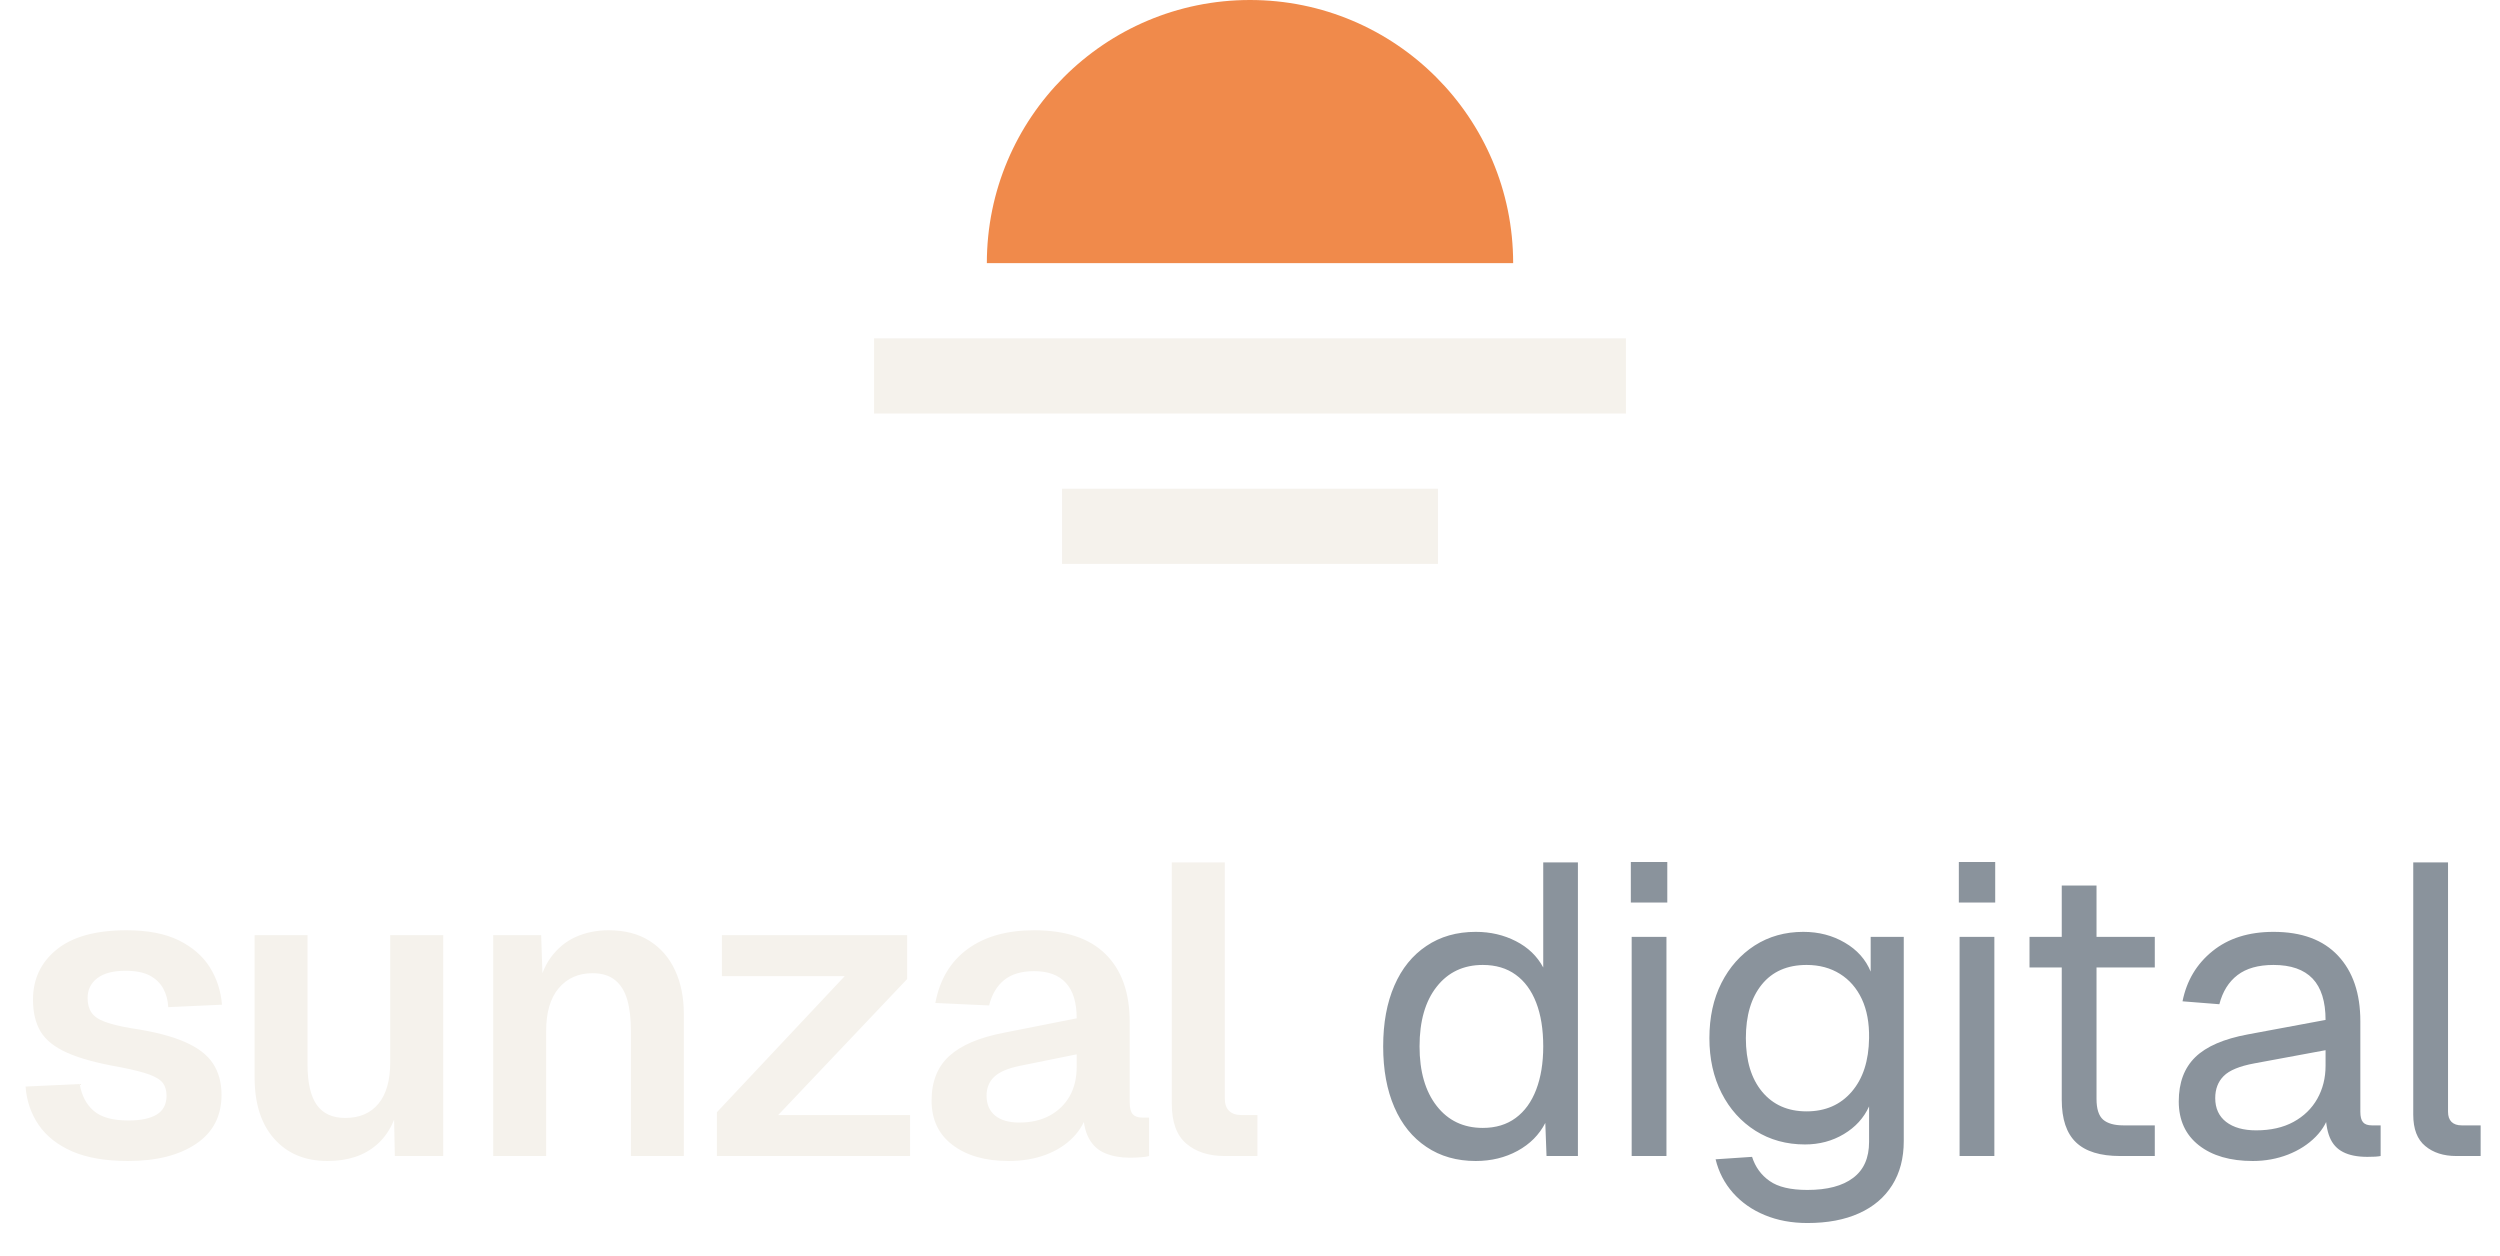
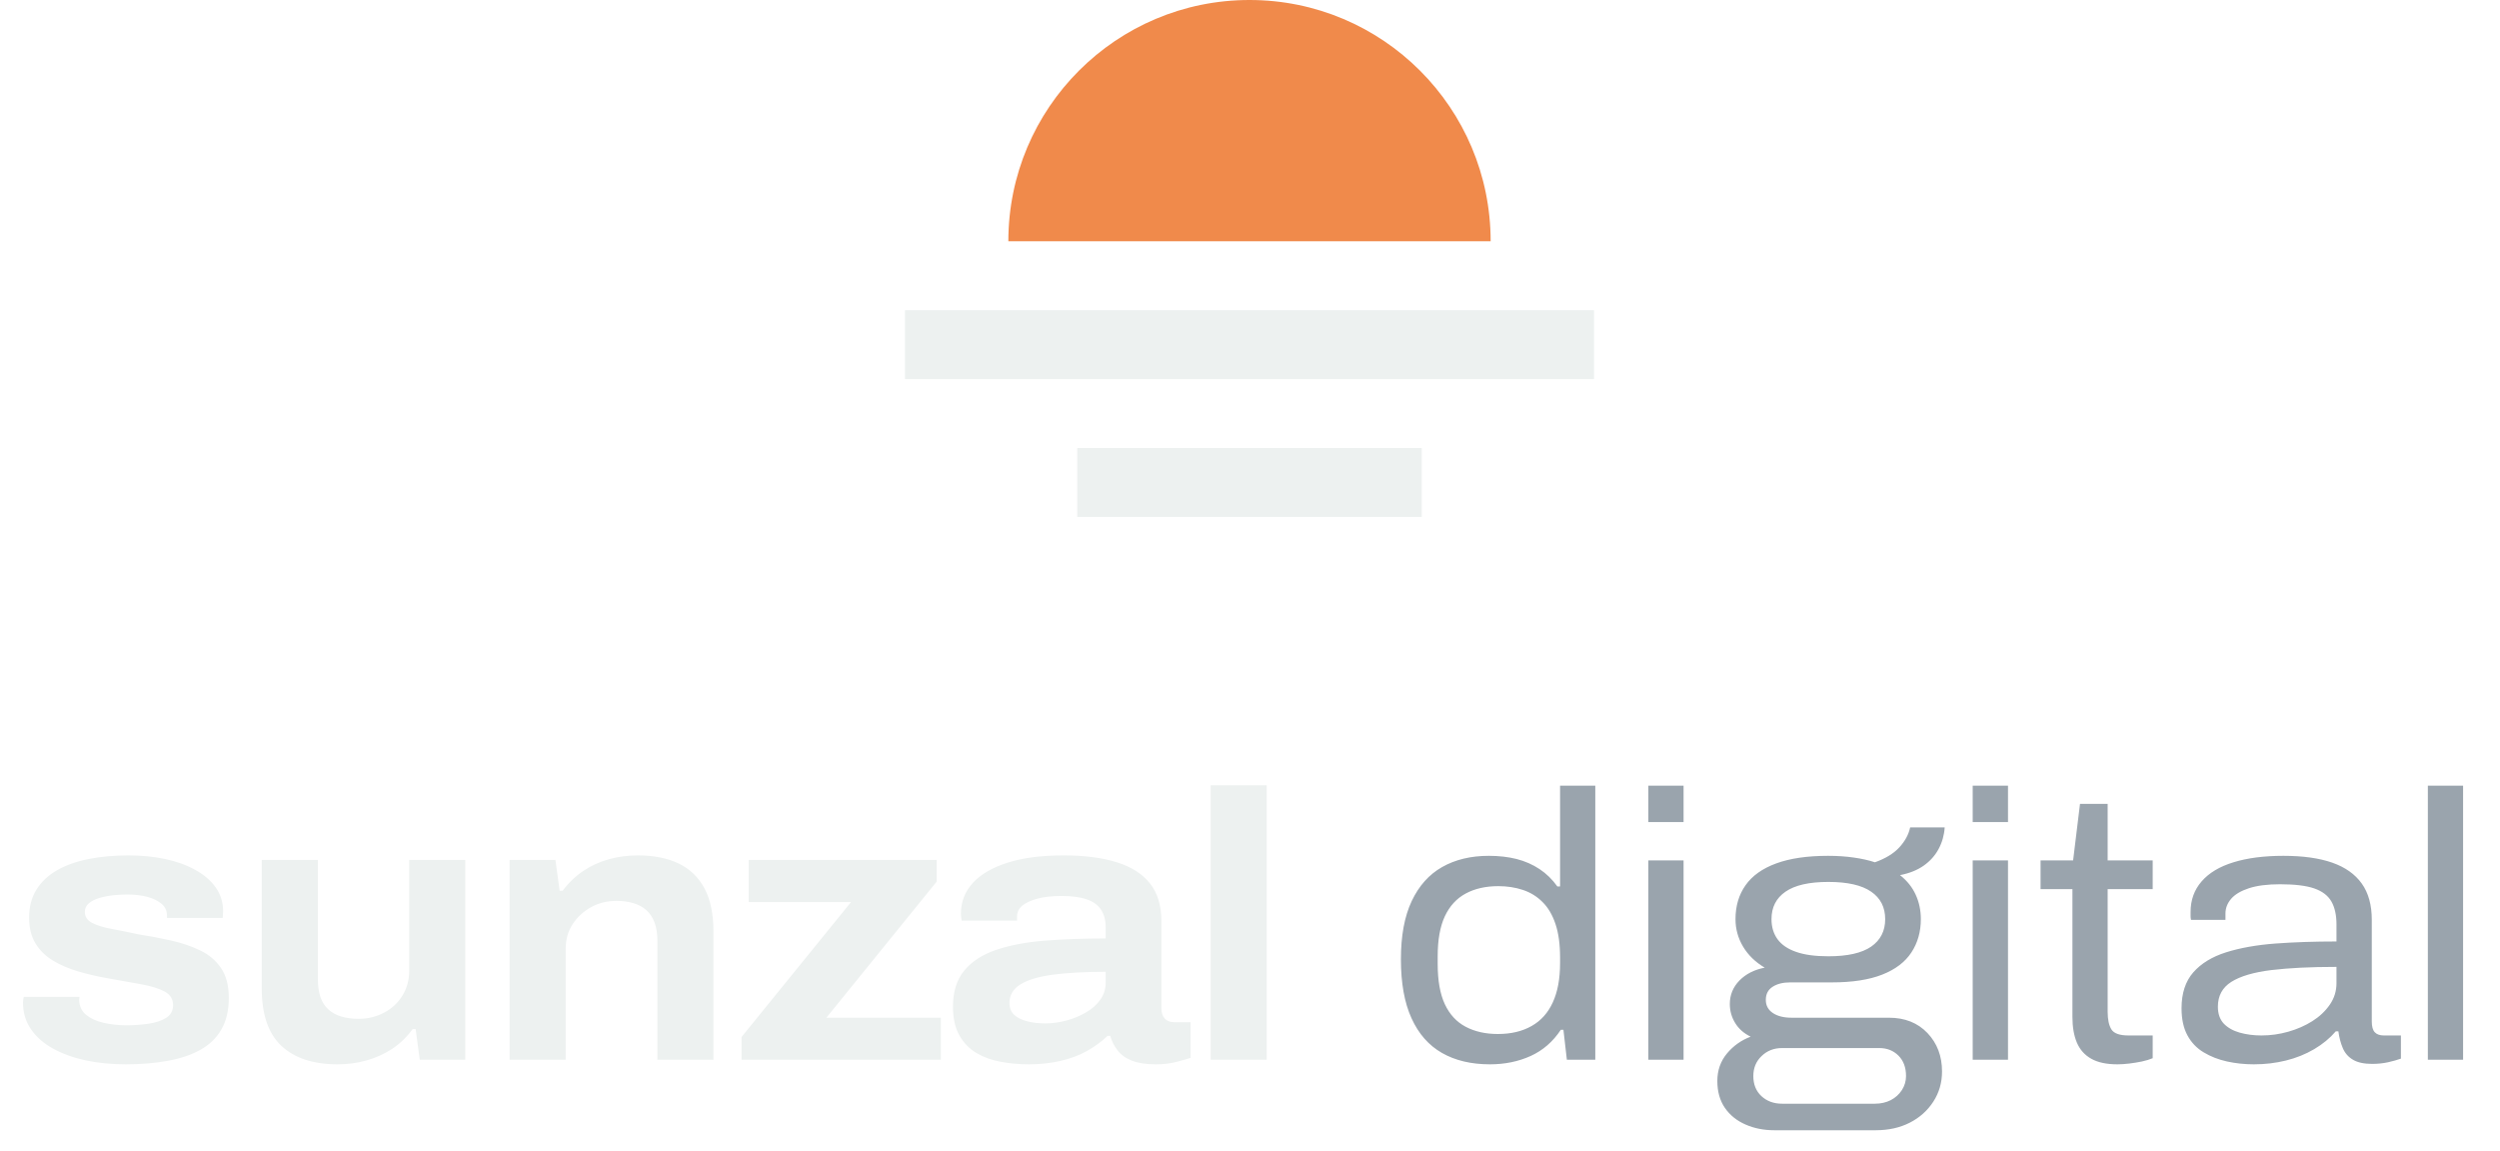
- <svg xmlns="http://www.w3.org/2000/svg" viewBox="0 0 266.0 133.56" role="img" aria-label="Sunzal Digital">
-   <path fill="#F08A4B" d="M105.0 28.0A28.0 28.0 0 0 1 161.0 28.0Z" />
-   <rect fill="#F5F2EC" x="93.0" y="36.0" width="80.0" height="8.0" />
-   <rect fill="#F5F2EC" x="113.0" y="52.0" width="40.0" height="8.0" />
-   <path fill="#F5F2EC" d="M13.63 123.53Q10.06 123.53 7.71 122.52Q5.36 121.5 4.12 119.7Q2.89 117.9 2.72 115.61L8.48 115.34Q8.79 117.19 9.98 118.2Q11.16 119.22 13.67 119.22Q15.65 119.22 16.69 118.58Q17.72 117.94 17.72 116.58Q17.72 115.78 17.35 115.26Q16.97 114.73 15.89 114.33Q14.82 113.94 12.75 113.54Q9.18 112.92 7.16 112.02Q5.14 111.12 4.32 109.76Q3.51 108.39 3.51 106.37Q3.51 103.07 6.04 101.02Q8.57 98.98 13.45 98.98Q16.84 98.98 19.02 100.05Q21.2 101.13 22.32 102.91Q23.44 104.7 23.62 106.9L17.9 107.16Q17.85 106.06 17.37 105.18Q16.88 104.3 15.92 103.79Q14.95 103.29 13.36 103.29Q11.38 103.29 10.35 104.08Q9.32 104.87 9.32 106.19Q9.32 107.12 9.73 107.73Q10.15 108.35 11.16 108.72Q12.18 109.1 13.94 109.4Q17.54 109.93 19.66 110.86Q21.77 111.78 22.67 113.17Q23.57 114.55 23.57 116.49Q23.57 119.88 20.87 121.7Q18.16 123.53 13.63 123.53ZM34.84 123.53Q31.27 123.53 29.18 121.17Q27.09 118.82 27.09 114.64V99.5H32.72V113.23Q32.72 116.18 33.71 117.57Q34.7 118.95 36.73 118.95Q39.02 118.95 40.27 117.43Q41.52 115.92 41.52 113.01V99.5H47.16V123H42.01L41.88 116.53L42.58 116.75Q42.05 120.1 40.07 121.81Q38.09 123.53 34.84 123.53ZM52.48 123V99.5H57.58L57.8 106.1L57.14 105.84Q57.5 103.38 58.6 101.88Q59.7 100.38 61.28 99.68Q62.86 98.98 64.76 98.98Q67.35 98.98 69.13 100.12Q70.92 101.26 71.84 103.27Q72.76 105.27 72.76 107.91V123H67.13V109.71Q67.13 107.73 66.74 106.37Q66.34 105 65.44 104.28Q64.54 103.55 63.04 103.55Q60.8 103.55 59.45 105.14Q58.11 106.72 58.11 109.71V123ZM76.28 123V118.34L89.88 103.86H76.81V99.5H96.52V104.17L82.8 118.64H96.83V123ZM107.3 123.53Q103.61 123.53 101.36 121.83Q99.12 120.14 99.12 117.1Q99.12 114.07 101.01 112.35Q102.9 110.64 106.78 109.89L114.56 108.35Q114.56 105.84 113.42 104.59Q112.28 103.33 110.03 103.33Q108.01 103.33 106.84 104.28Q105.68 105.22 105.24 106.98L99.52 106.72Q100.22 102.98 102.95 100.98Q105.68 98.98 110.03 98.98Q115.05 98.98 117.62 101.51Q120.2 104.04 120.2 108.74V117.28Q120.2 118.2 120.53 118.56Q120.86 118.91 121.52 118.91H122.26V123Q122 123.09 121.41 123.13Q120.81 123.18 120.2 123.18Q118.74 123.18 117.6 122.71Q116.46 122.25 115.84 121.09Q115.22 119.92 115.22 117.9L115.71 118.25Q115.36 119.79 114.19 121Q113.02 122.21 111.26 122.87Q109.5 123.53 107.3 123.53ZM108.45 119.44Q110.34 119.44 111.7 118.69Q113.07 117.94 113.82 116.62Q114.56 115.3 114.56 113.5V112.18L108.49 113.41Q106.6 113.8 105.79 114.57Q104.97 115.34 104.97 116.58Q104.97 117.94 105.87 118.69Q106.78 119.44 108.45 119.44ZM130.32 123Q127.76 123 126.22 121.68Q124.68 120.36 124.68 117.46V91.76H130.32V116.88Q130.32 117.76 130.78 118.2Q131.24 118.64 132.08 118.64H133.79V123Z" />
-   <path fill="#8A939C" d="M157.02 123.53Q153.99 123.53 151.77 122.03Q149.54 120.54 148.36 117.81Q147.17 115.08 147.17 111.34Q147.17 107.6 148.36 104.87Q149.54 102.14 151.77 100.65Q153.99 99.15 157.02 99.15Q159.36 99.15 161.29 100.14Q163.23 101.13 164.2 102.94V91.76H167.89V123H164.55L164.42 119.48Q163.45 121.37 161.47 122.45Q159.49 123.53 157.02 123.53ZM157.77 120.01Q159.84 120.01 161.27 118.95Q162.7 117.9 163.45 115.94Q164.2 113.98 164.2 111.34Q164.2 108.61 163.45 106.68Q162.7 104.74 161.27 103.71Q159.84 102.67 157.77 102.67Q154.69 102.67 152.87 104.98Q151.04 107.29 151.04 111.34Q151.04 115.34 152.87 117.68Q154.69 120.01 157.77 120.01ZM173.61 123V99.68H177.31V123ZM173.52 96.03V91.72H177.4V96.03ZM192.31 130.13Q189.8 130.13 187.78 129.29Q185.76 128.46 184.39 126.92Q183.03 125.38 182.54 123.35L186.42 123.09Q186.94 124.72 188.29 125.66Q189.63 126.61 192.31 126.61Q195.48 126.61 197.17 125.33Q198.87 124.06 198.87 121.5V117.72Q198.03 119.57 196.18 120.67Q194.34 121.77 192.05 121.77Q189.1 121.77 186.79 120.32Q184.48 118.86 183.18 116.31Q181.88 113.76 181.88 110.46Q181.88 107.12 183.16 104.59Q184.44 102.06 186.7 100.6Q188.97 99.15 191.87 99.15Q194.34 99.15 196.29 100.3Q198.25 101.44 199.04 103.38V99.68H202.56V121.42Q202.56 124.14 201.33 126.1Q200.1 128.06 197.81 129.09Q195.52 130.13 192.31 130.13ZM192.22 118.25Q195.22 118.25 197.02 116.16Q198.82 114.07 198.87 110.46Q198.91 108.04 198.1 106.3Q197.28 104.56 195.77 103.62Q194.25 102.67 192.22 102.67Q189.14 102.67 187.45 104.76Q185.76 106.85 185.76 110.46Q185.76 114.07 187.49 116.16Q189.23 118.25 192.22 118.25ZM208.5 123V99.68H212.2V123ZM208.42 96.03V91.72H212.29V96.03ZM225.58 123Q222.41 123 220.89 121.55Q219.37 120.1 219.37 117.02V94.22H223.07V116.93Q223.07 118.51 223.77 119.13Q224.48 119.74 225.93 119.74H229.27V123ZM215.94 102.94V99.68H229.27V102.94ZM239.7 123.53Q236.09 123.53 233.96 121.86Q231.82 120.18 231.82 117.19Q231.82 114.2 233.58 112.48Q235.34 110.77 239.17 110.06L247.44 108.52Q247.44 105.58 246.06 104.12Q244.67 102.67 241.9 102.67Q239.48 102.67 238.07 103.75Q236.66 104.83 236.14 106.85L232.22 106.54Q232.88 103.24 235.41 101.2Q237.94 99.15 241.9 99.15Q246.39 99.15 248.76 101.68Q251.14 104.21 251.14 108.66V118.29Q251.14 119.08 251.43 119.41Q251.71 119.74 252.37 119.74H253.3V123Q253.12 123.04 252.72 123.07Q252.33 123.09 251.89 123.09Q250.3 123.09 249.31 122.58Q248.32 122.08 247.88 121Q247.44 119.92 247.44 118.16L247.88 118.25Q247.58 119.74 246.39 120.95Q245.2 122.16 243.44 122.85Q241.68 123.53 239.7 123.53ZM240.05 120.27Q242.38 120.27 244.03 119.37Q245.68 118.47 246.56 116.91Q247.44 115.34 247.44 113.41V111.74L239.88 113.14Q237.5 113.58 236.6 114.49Q235.7 115.39 235.7 116.84Q235.7 118.47 236.86 119.37Q238.03 120.27 240.05 120.27ZM261.35 123Q259.32 123 258.05 121.94Q256.77 120.89 256.77 118.6V91.76H260.47V118.29Q260.47 119 260.84 119.37Q261.22 119.74 261.92 119.74H263.94V123Z" />
+ <svg xmlns="http://www.w3.org/2000/svg" viewBox="0 0 290.16 133.56" role="img" aria-label="Sunzal Digital">
+   <path fill="#F08A4B" d="M117.08 28.0A28.0 28.0 0 0 1 173.08 28.0Z" />
+   <rect fill="#EDF1F0" x="105.08" y="36.0" width="80.0" height="8.0" />
+   <rect fill="#EDF1F0" x="125.08" y="52.0" width="40.0" height="8.0" />
+   <path fill="#EDF1F0" d="M14.6 123.53Q12.09 123.53 9.93 123.07Q7.78 122.6 6.15 121.7Q4.52 120.8 3.6 119.46Q2.67 118.12 2.67 116.36Q2.67 116.18 2.7 116Q2.72 115.83 2.76 115.7H9.23Q9.23 115.74 9.21 115.87Q9.19 116 9.19 116.09Q9.23 117.15 10 117.79Q10.77 118.42 12.02 118.71Q13.28 119 14.69 119Q15.96 119 17.22 118.82Q18.47 118.64 19.28 118.14Q20.1 117.63 20.1 116.66Q20.1 115.61 19.11 115.08Q18.12 114.55 16.4 114.24Q14.69 113.94 12.49 113.54Q10.73 113.23 9.08 112.75Q7.43 112.26 6.15 111.49Q4.87 110.72 4.13 109.51Q3.38 108.3 3.38 106.5Q3.38 104.61 4.24 103.24Q5.09 101.88 6.63 101Q8.17 100.12 10.29 99.7Q12.4 99.28 14.91 99.28Q17.19 99.28 19.17 99.7Q21.15 100.12 22.67 100.96Q24.19 101.79 25.05 103Q25.91 104.21 25.91 105.8Q25.91 106.02 25.88 106.24Q25.86 106.46 25.86 106.54H19.39V106.28Q19.39 105.44 18.78 104.92Q18.16 104.39 17.13 104.1Q16.09 103.82 14.77 103.82Q14.07 103.82 13.21 103.9Q12.35 103.99 11.58 104.21Q10.81 104.43 10.33 104.83Q9.85 105.22 9.85 105.84Q9.85 106.68 10.7 107.12Q11.56 107.56 12.99 107.82Q14.42 108.08 16.05 108.44Q17.99 108.74 19.86 109.16Q21.73 109.58 23.24 110.31Q24.76 111.03 25.66 112.35Q26.57 113.67 26.57 115.83Q26.57 117.98 25.71 119.48Q24.85 120.98 23.24 121.86Q21.64 122.74 19.44 123.13Q17.24 123.53 14.6 123.53ZM39.19 123.53Q34.97 123.53 32.68 121.39Q30.39 119.26 30.39 114.68V99.81H36.91V113.63Q36.91 114.86 37.21 115.74Q37.52 116.62 38.14 117.17Q38.75 117.72 39.63 117.98Q40.51 118.25 41.61 118.25Q43.24 118.25 44.58 117.54Q45.93 116.84 46.72 115.56Q47.51 114.29 47.51 112.7V99.81H54.02V123H48.74L48.26 119.44H47.91Q46.89 120.84 45.51 121.75Q44.12 122.65 42.52 123.09Q40.91 123.53 39.19 123.53ZM59.17 123V99.81H64.49L64.98 103.38H65.33Q66.39 101.97 67.75 101.07Q69.11 100.16 70.72 99.72Q72.33 99.28 74.04 99.28Q76.86 99.28 78.82 100.23Q80.77 101.18 81.81 103.13Q82.84 105.09 82.84 108.13V123H76.33V109.18Q76.33 107.95 76 107.07Q75.67 106.19 75.05 105.64Q74.44 105.09 73.56 104.83Q72.68 104.56 71.58 104.56Q69.95 104.56 68.63 105.29Q67.31 106.02 66.5 107.25Q65.68 108.48 65.68 110.15V123ZM86.1 123V120.36L98.81 104.7H86.93V99.81H108.76V102.32L95.95 118.12H109.24V123ZM119.41 123.53Q117.78 123.53 116.22 123.24Q114.65 122.96 113.4 122.23Q112.15 121.5 111.4 120.18Q110.65 118.86 110.65 116.84Q110.65 114.24 111.95 112.66Q113.25 111.08 115.62 110.26Q118 109.45 121.23 109.18Q124.47 108.92 128.38 108.92V107.6Q128.38 106.41 127.85 105.6Q127.33 104.78 126.2 104.39Q125.08 103.99 123.23 103.99Q121.61 103.99 120.46 104.3Q119.32 104.61 118.7 105.11Q118.09 105.62 118.09 106.37V106.85H111.66Q111.62 106.68 111.6 106.48Q111.57 106.28 111.57 106.06Q111.57 103.99 112.96 102.47Q114.35 100.96 117.01 100.12Q119.67 99.28 123.45 99.28Q127.15 99.28 129.68 100.08Q132.21 100.87 133.53 102.54Q134.85 104.21 134.85 106.9V117.02Q134.85 117.81 135.25 118.23Q135.64 118.64 136.35 118.64H138.24V122.78Q137.71 122.96 136.63 123.24Q135.55 123.53 134.19 123.53Q132.52 123.53 131.44 123.11Q130.36 122.69 129.77 121.92Q129.17 121.15 128.91 120.23H128.6Q127.59 121.2 126.23 121.97Q124.86 122.74 123.15 123.13Q121.43 123.53 119.41 123.53ZM121.34 118.78Q122.57 118.78 123.81 118.45Q125.04 118.12 126.07 117.52Q127.11 116.93 127.74 116.05Q128.38 115.17 128.38 114.07V112.79Q124.77 112.79 122.29 113.12Q119.8 113.45 118.5 114.24Q117.21 115.04 117.21 116.4Q117.21 117.28 117.76 117.79Q118.31 118.29 119.25 118.53Q120.2 118.78 121.34 118.78ZM140.57 123V91.14H147.08V123Z" />
+   <path fill="#9AA4AD" d="M173 123.53Q169.74 123.53 167.43 122.21Q165.12 120.89 163.89 118.18Q162.66 115.48 162.66 111.34Q162.66 107.25 163.91 104.59Q165.17 101.92 167.45 100.63Q169.74 99.33 172.87 99.33Q174.63 99.33 176.1 99.7Q177.57 100.08 178.76 100.87Q179.95 101.66 180.83 102.89H181.14V91.19H185.23V123H181.93L181.53 119.52H181.23Q179.86 121.59 177.73 122.56Q175.59 123.53 173 123.53ZM173.92 120.01Q176.21 120.01 177.84 119.08Q179.47 118.16 180.3 116.33Q181.14 114.51 181.14 111.78V111.12Q181.14 108.83 180.61 107.25Q180.08 105.66 179.11 104.7Q178.15 103.73 176.83 103.29Q175.51 102.85 173.97 102.85Q171.77 102.85 170.18 103.71Q168.6 104.56 167.76 106.35Q166.93 108.13 166.93 110.99V111.87Q166.93 114.77 167.76 116.55Q168.6 118.34 170.18 119.17Q171.77 120.01 173.92 120.01ZM191.39 95.41V91.19H195.48V95.41ZM191.39 123V99.86H195.48V123ZM206 131.18Q204.19 131.18 202.68 130.52Q201.16 129.86 200.28 128.59Q199.4 127.31 199.4 125.46Q199.4 123.62 200.52 122.27Q201.64 120.93 203.27 120.32Q202.08 119.74 201.47 118.73Q200.85 117.72 200.85 116.53Q200.85 114.95 201.97 113.8Q203.09 112.66 204.9 112.31Q203.27 111.34 202.39 109.87Q201.51 108.39 201.51 106.68Q201.51 104.39 202.68 102.74Q203.84 101.09 206.24 100.21Q208.64 99.33 212.25 99.33Q213.87 99.33 215.24 99.53Q216.6 99.72 217.7 100.08Q219.55 99.42 220.54 98.34Q221.53 97.26 221.79 96.03H225.8Q225.71 97.39 225.09 98.54Q224.48 99.68 223.36 100.47Q222.23 101.26 220.61 101.57Q221.84 102.54 222.43 103.84Q223.03 105.14 223.03 106.68Q223.03 108.88 221.93 110.55Q220.83 112.22 218.54 113.12Q216.25 114.02 212.69 114.02H207.85Q206.61 114.02 205.82 114.53Q205.03 115.04 205.03 116.05Q205.03 117.02 205.84 117.57Q206.66 118.12 208.02 118.12H219.33Q222.1 118.12 223.8 119.9Q225.49 121.68 225.49 124.36Q225.49 126.3 224.48 127.86Q223.47 129.42 221.75 130.3Q220.03 131.18 217.79 131.18ZM206.92 128.1H217.7Q218.71 128.1 219.53 127.69Q220.34 127.27 220.83 126.52Q221.31 125.77 221.31 124.89Q221.31 123.4 220.43 122.52Q219.55 121.64 218.19 121.64H206.92Q205.51 121.64 204.55 122.56Q203.58 123.48 203.58 124.89Q203.58 126.34 204.52 127.22Q205.47 128.1 206.92 128.1ZM212.29 110.99Q215.63 110.99 217.26 109.87Q218.89 108.74 218.89 106.68Q218.89 104.61 217.26 103.49Q215.63 102.36 212.29 102.36Q208.95 102.36 207.32 103.49Q205.69 104.61 205.69 106.68Q205.69 108.04 206.39 109.01Q207.1 109.98 208.55 110.48Q210 110.99 212.29 110.99ZM229.05 95.41V91.19H233.15V95.41ZM229.05 123V99.86H233.15V123ZM245.86 123.53Q243.97 123.53 242.83 122.89Q241.68 122.25 241.15 121.02Q240.63 119.79 240.63 118.03V103.2H236.93V99.86H240.71L241.51 93.3H244.72V99.86H249.95V103.2H244.72V117.41Q244.72 118.78 245.16 119.48Q245.6 120.18 247.14 120.18H249.95V122.82Q249.43 123.04 248.7 123.2Q247.97 123.35 247.23 123.44Q246.48 123.53 245.86 123.53ZM261.7 123.53Q260.07 123.53 258.58 123.2Q257.08 122.87 255.87 122.14Q254.66 121.42 253.98 120.16Q253.3 118.91 253.3 117.02Q253.3 114.42 254.66 112.86Q256.03 111.3 258.47 110.53Q260.91 109.76 264.19 109.51Q267.47 109.27 271.29 109.27V107.29Q271.29 105.66 270.7 104.63Q270.11 103.6 268.7 103.11Q267.29 102.63 264.74 102.63Q262.54 102.63 261.13 103.09Q259.72 103.55 259.06 104.32Q258.4 105.09 258.4 106.02V106.76H254.4Q254.35 106.54 254.35 106.35Q254.35 106.15 254.35 105.84Q254.35 103.77 255.63 102.3Q256.91 100.82 259.33 100.08Q261.75 99.33 265.13 99.33Q268.52 99.33 270.79 100.12Q273.05 100.91 274.22 102.54Q275.39 104.17 275.39 106.76V118.56Q275.39 119.44 275.74 119.81Q276.09 120.18 276.79 120.18H278.77V122.87Q278.16 123.09 277.28 123.29Q276.4 123.48 275.43 123.48Q274.02 123.48 273.21 123Q272.39 122.52 272.02 121.64Q271.65 120.76 271.51 119.7H271.21Q270.19 120.89 268.7 121.77Q267.2 122.65 265.42 123.09Q263.64 123.53 261.7 123.53ZM262.58 120.18Q264.17 120.18 265.71 119.74Q267.25 119.3 268.5 118.51Q269.75 117.72 270.52 116.6Q271.29 115.48 271.29 114.11V112.22Q266.81 112.22 263.73 112.59Q260.65 112.97 259.08 113.96Q257.52 114.95 257.52 116.84Q257.52 118.07 258.2 118.8Q258.89 119.52 260.05 119.85Q261.22 120.18 262.58 120.18ZM281.9 123V91.19H285.99V123Z" />
</svg>
